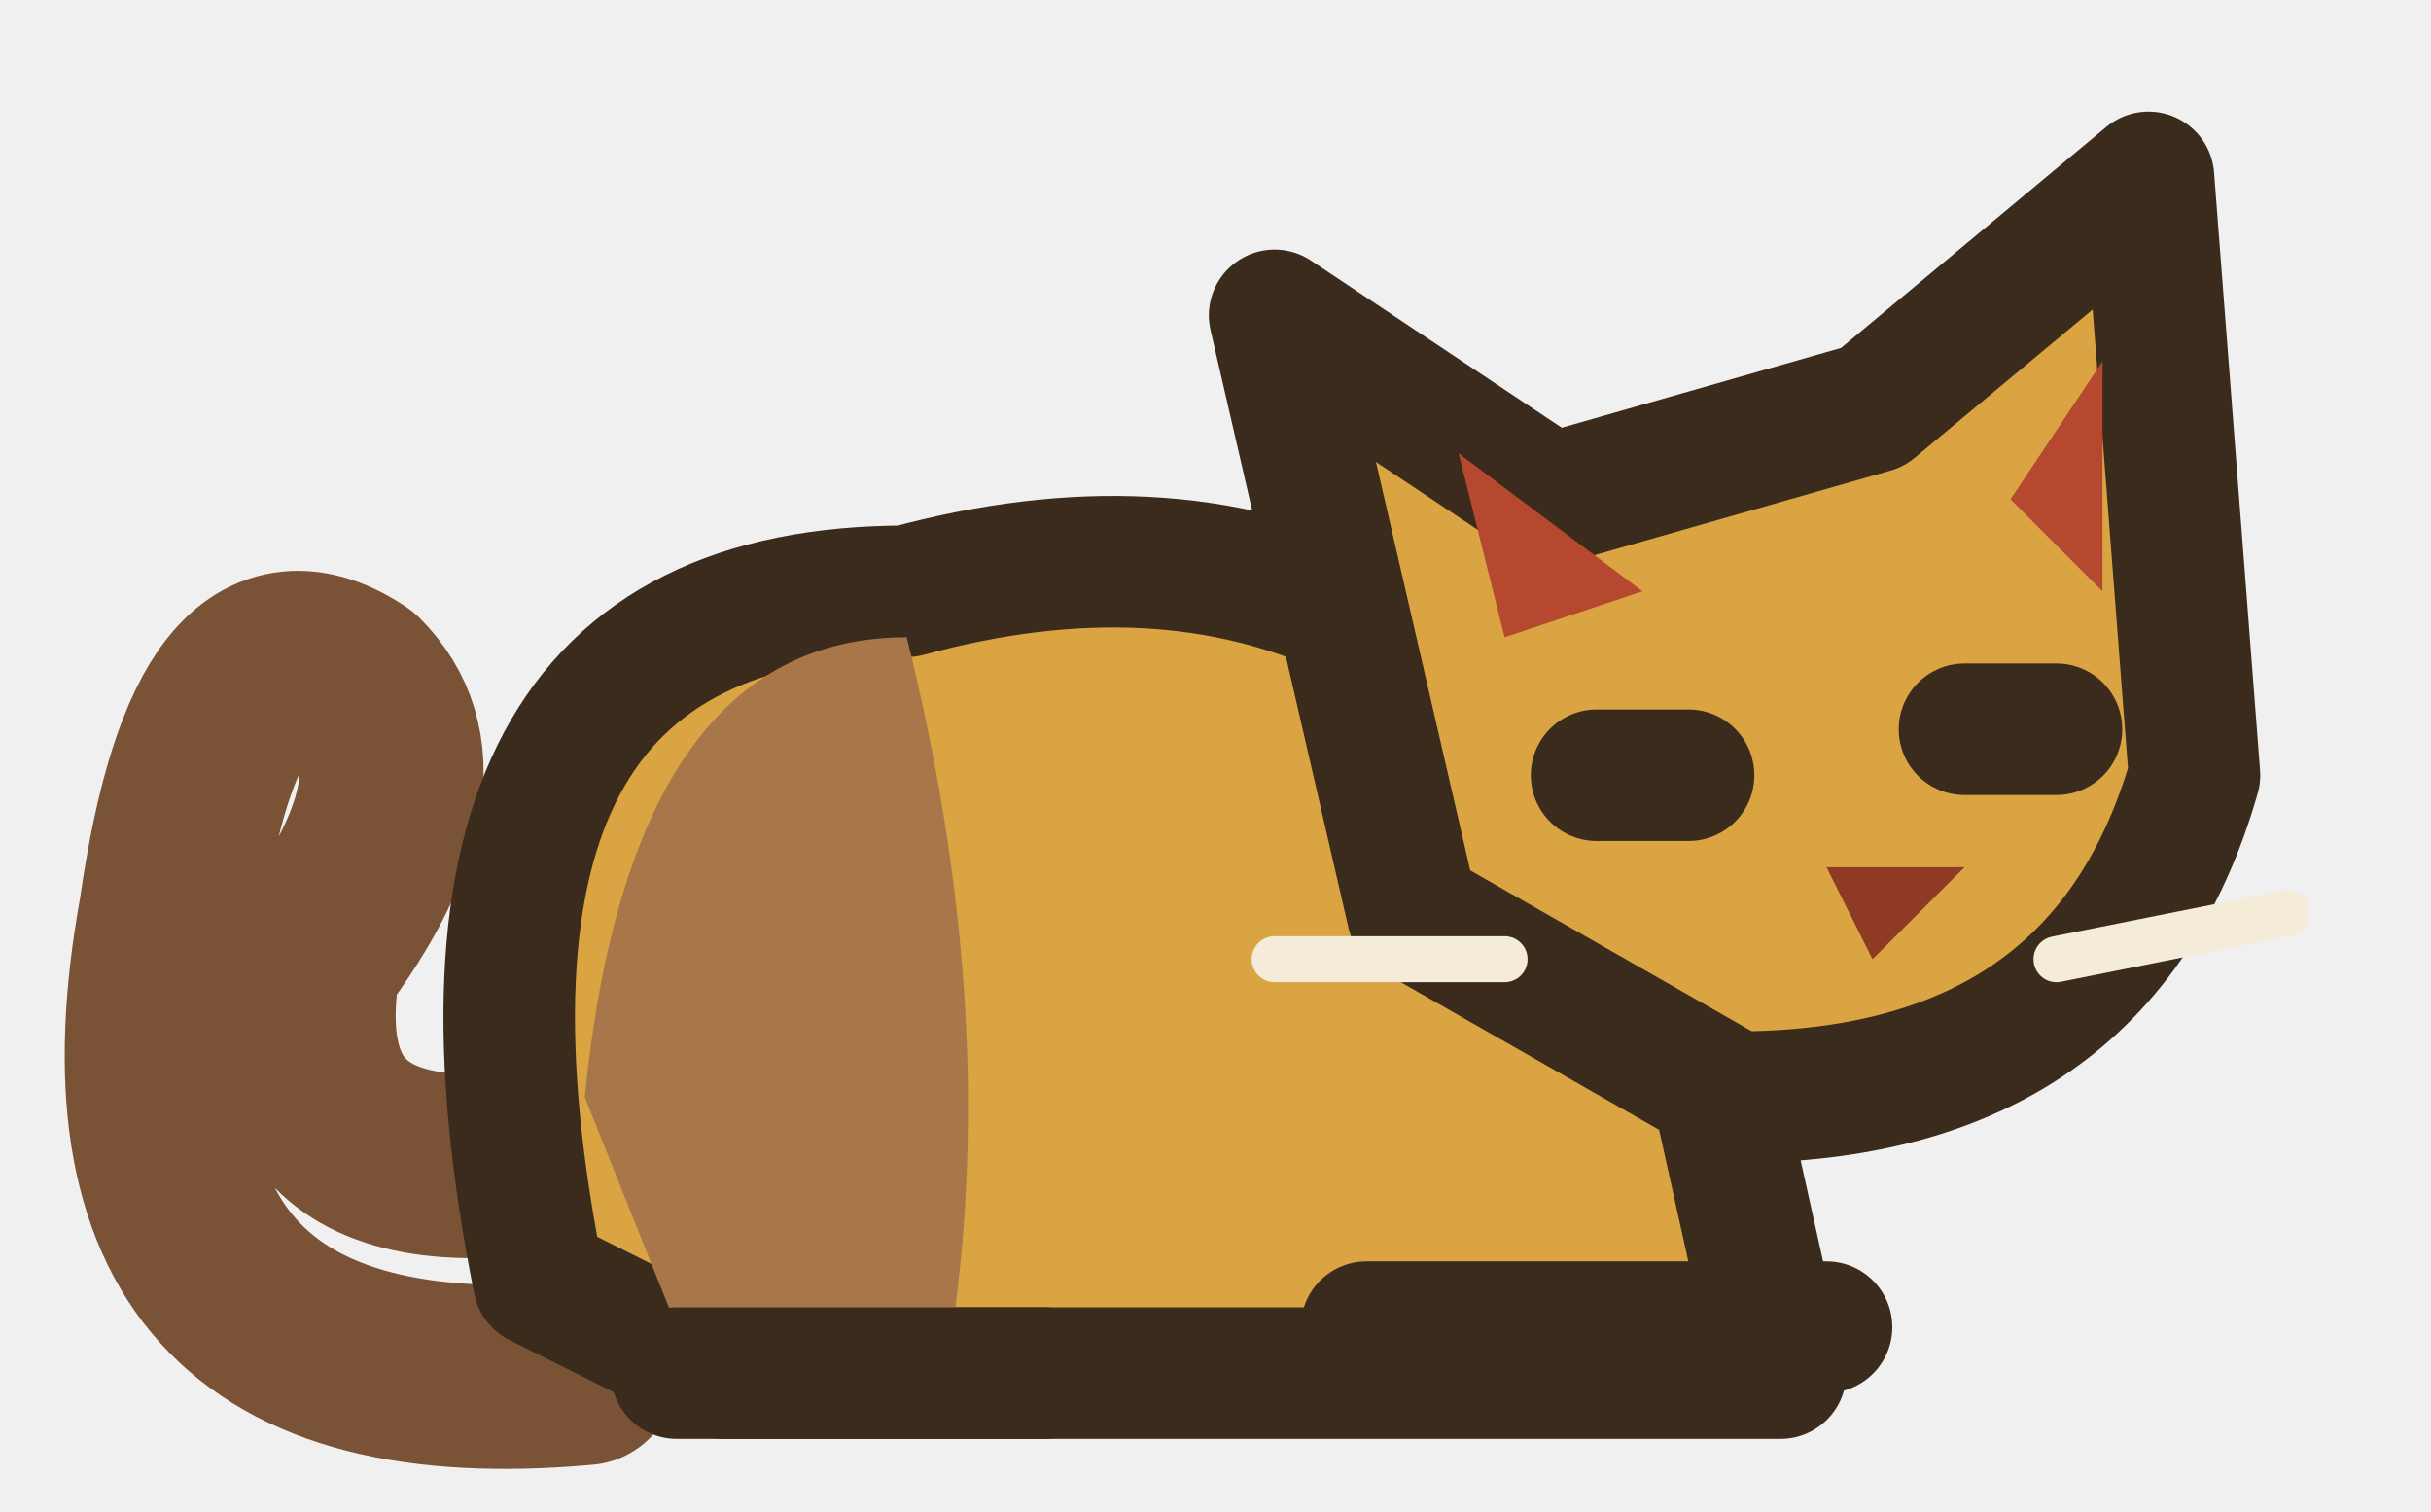
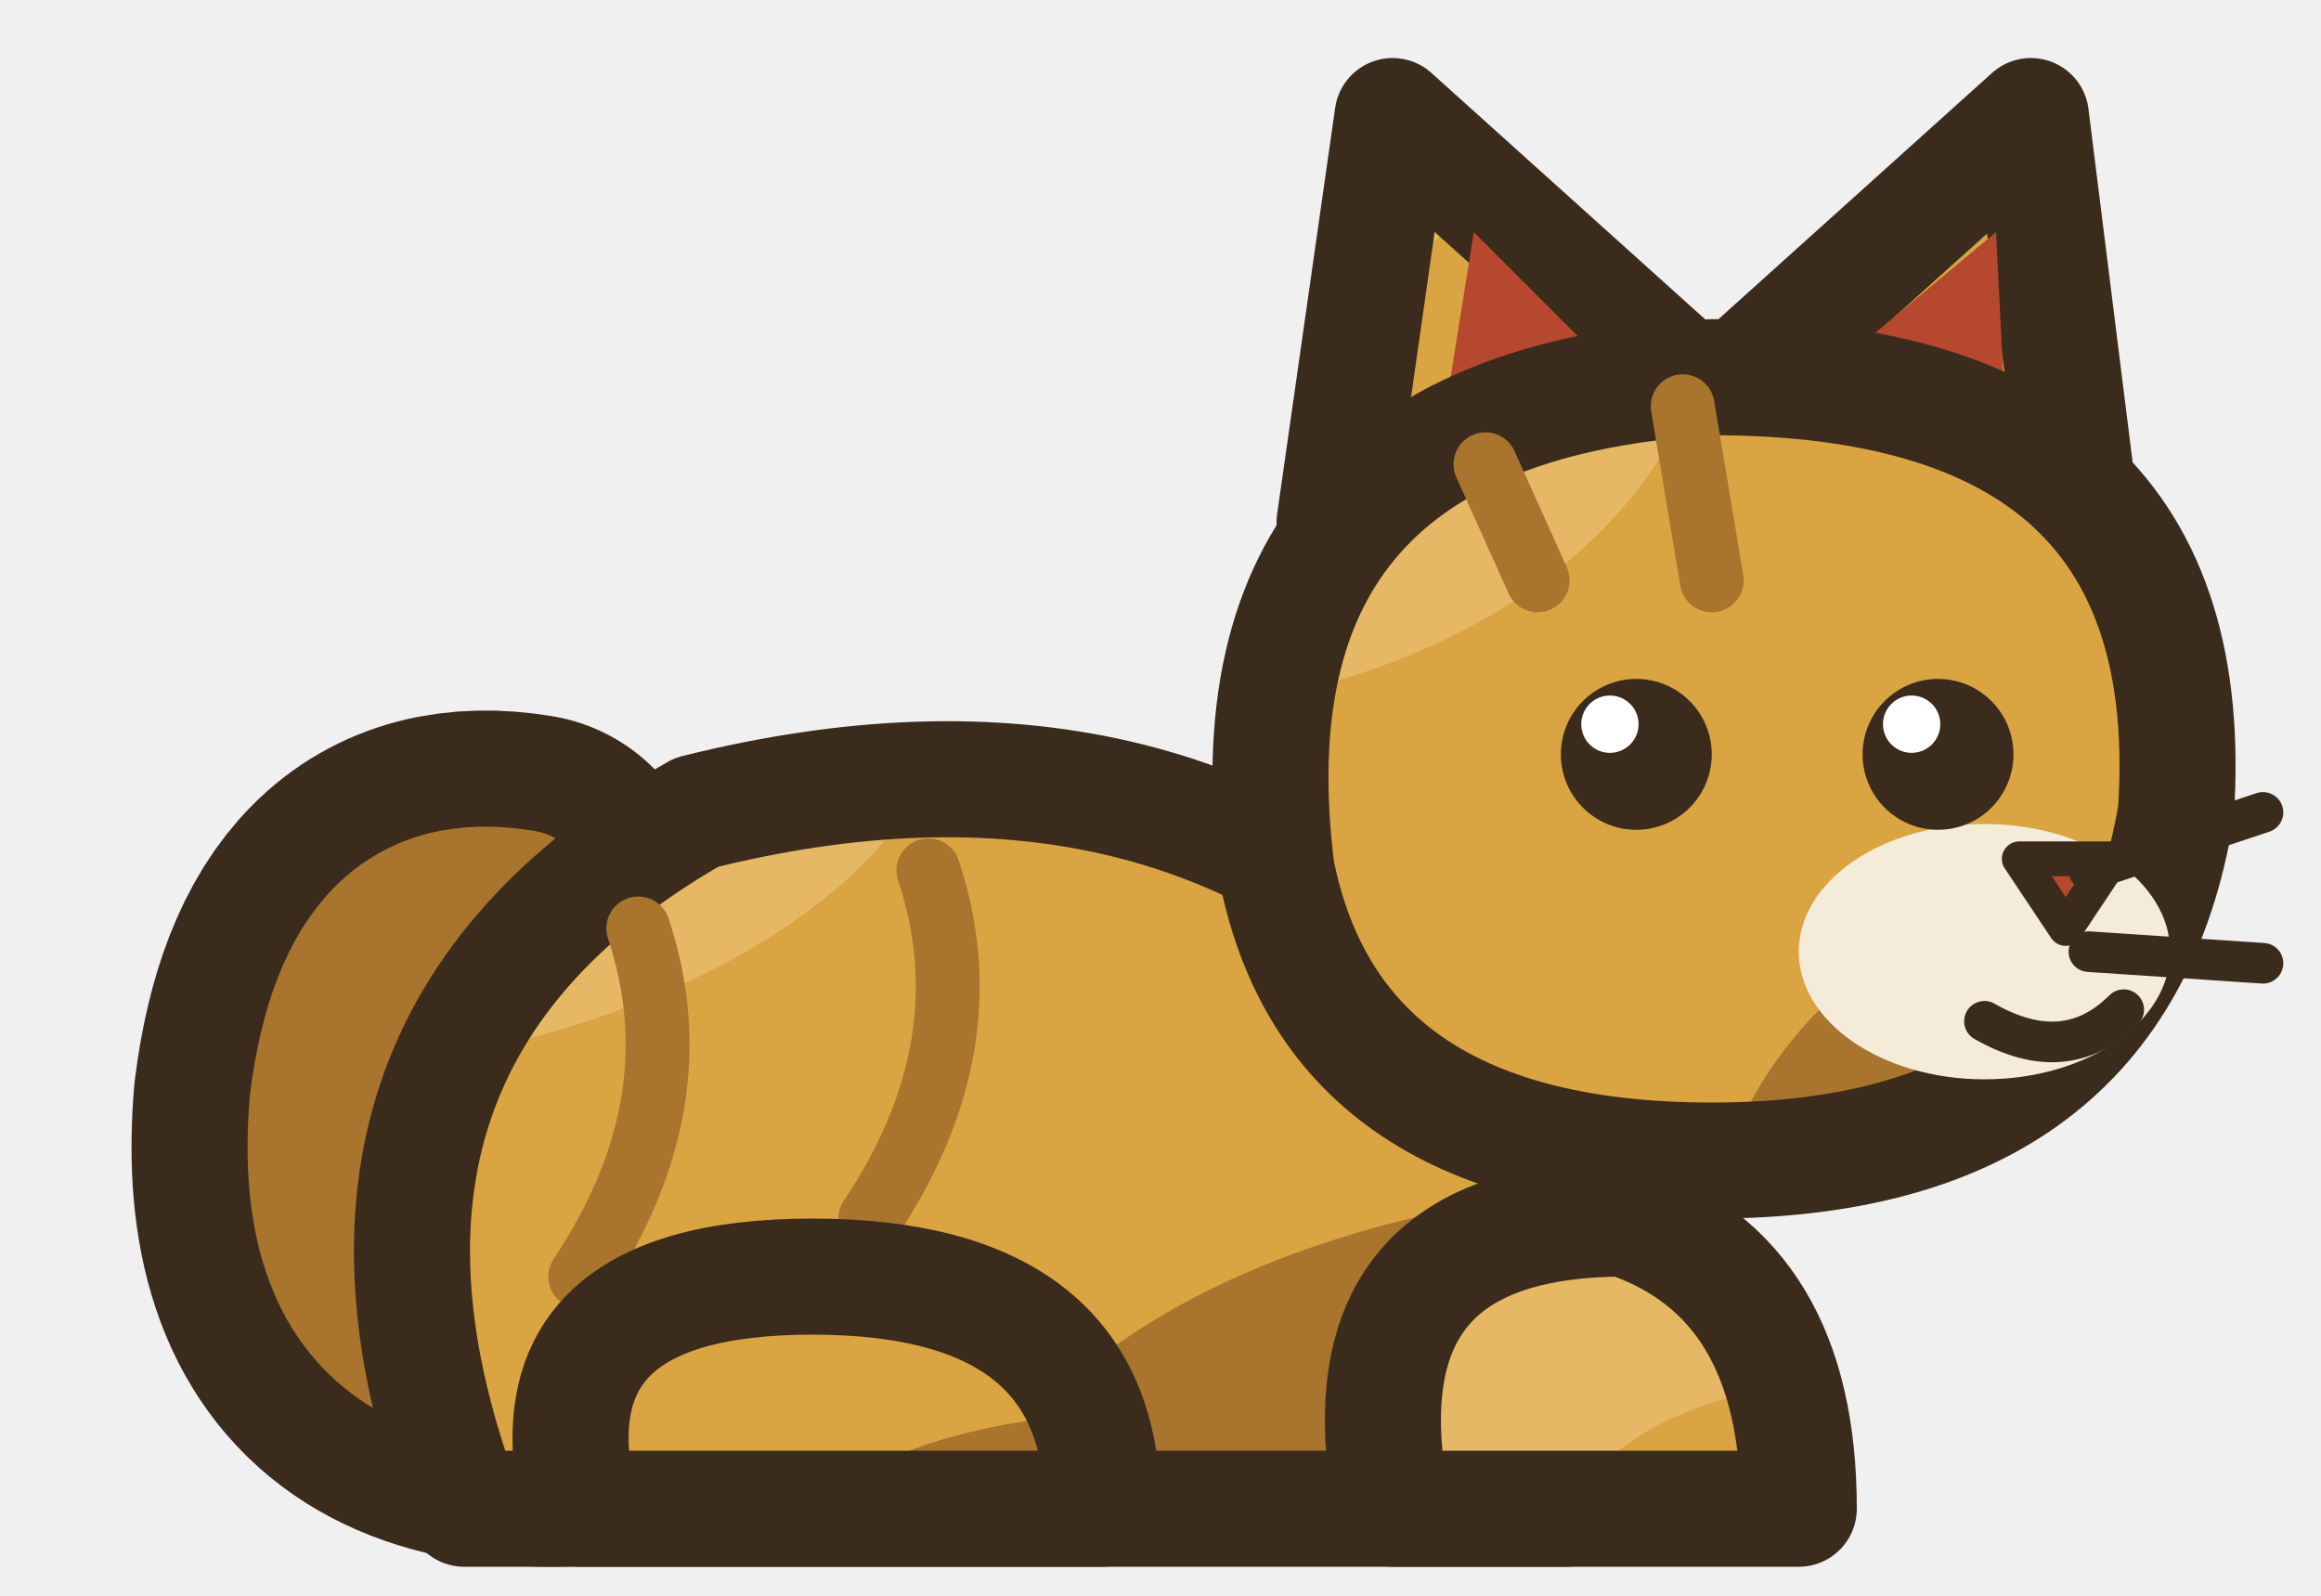
- <svg xmlns="http://www.w3.org/2000/svg" width="37" height="23" viewBox="-18 -23 37 23">
-   <g transform="scale(0.7)">
-     <g stroke="#3b2b1d" stroke-linecap="round" stroke-linejoin="round">
-       <path d="M-13 -3 Q-24 -2 -22 -13 Q-21 -20 -18 -18 Q-16 -16 -19 -12 Q-20 -6 -12 -8" fill="none" stroke="#7a5236" stroke-width="4" />
-       <path d="M-14 -5 Q-17 -20 -6 -20 Q5 -23 11 -12 L13 -3 H-10Z" fill="#d9a441" stroke-width="2.86" />
-       <path d="M-13 -9 Q-12 -19 -6 -19 Q-4 -11 -5 -4 H-11Z" fill="#a9764a" stroke="none" />
-       <path d="M5 -13 L2 -26 L8 -22 L15 -24 L21 -29 L22 -16 Q20 -9 12 -9Z" fill="#d9a441" stroke-width="2.86" />
-       <path d="M6 -23 L7 -19 L10 -20 M18 -22 L20 -25 L20 -20" fill="#b5482e" stroke="none" />
-       <path d="M4 -4 H14 M-11 -3 H-3" stroke="#3b2b1d" stroke-width="2.86" />
-       <path d="M9 -16 L11 -16 M17 -17 L19 -17" stroke="#3b2b1d" stroke-width="2.86" />
-       <path d="M14 -14 l1 2 l2 -2" fill="#8f3a24" stroke="none" />
-       <path d="M7 -12 H2 M19 -12 L24 -13" stroke="#f4ecd8" stroke-width="1" />
+ <svg xmlns="http://www.w3.org/2000/svg" width="40" height="27.5" viewBox="-20 -26 40 27.5">
+   <g stroke-linejoin="round" stroke-linecap="round">
+     <path d="M-8 -2.5 Q-15 -1 -14.5 -7 Q-14 -11 -11 -10.5" fill="none" stroke="#3b2b1d" stroke-width="6.4" />
+     <path d="M-8 -2.5 Q-15 -1 -14.5 -7 Q-14 -11 -11 -10.5" fill="none" stroke="#a8742e" stroke-width="2.4" />
+     <clipPath id="k0">
+       <path d="M-12 0 Q-15 -8 -8 -12 Q0 -14 5 -9 Q8 -5 7 0Z" />
+     </clipPath>
+     <path d="M-12 0 Q-15 -8 -8 -12 Q0 -14 5 -9 Q8 -5 7 0Z" fill="#d9a441" />
+     <g clip-path="url(#k0)" stroke="none">
+       <ellipse cx="-16.5" cy="-14.6" rx="13.0" ry="7.2" fill="#e6b866" />
+       <ellipse cx="9.5" cy="1.6" rx="13.0" ry="7.2" fill="#a8742e" />
    </g>
+     <path d="M-12 0 Q-15 -8 -8 -12 Q0 -14 5 -9 Q8 -5 7 0Z" fill="none" stroke="#3b2b1d" stroke-width="2" />
+     <path d="M-9 -10 Q-8 -7 -10 -4 M-4 -11 Q-3 -8 -5 -5" fill="none" stroke="#a8742e" stroke-width="1.1" />
+     <clipPath id="k1">
+       <path d="M-10 0 Q-11 -4 -6 -4 Q-1 -4 -1 0Z" />
+     </clipPath>
+     <path d="M-10 0 Q-11 -4 -6 -4 Q-1 -4 -1 0Z" fill="#d9a441" />
+     <g clip-path="url(#k1)" stroke="none">
+       <ellipse cx="-12.2" cy="-4.5" rx="6.2" ry="2.2" fill="#e6b866" />
+       <ellipse cx="0.2" cy="0.5" rx="6.2" ry="2.2" fill="#a8742e" />
+     </g>
+     <path d="M-10 0 Q-11 -4 -6 -4 Q-1 -4 -1 0Z" fill="none" stroke="#3b2b1d" stroke-width="2" />
+     <clipPath id="k2">
+       <path d="M4 0 Q3 -5 8 -5 Q11 -4 11 0Z" />
+     </clipPath>
+     <path d="M4 0 Q3 -5 8 -5 Q11 -4 11 0Z" fill="#e6b866" />
+     <g clip-path="url(#k2)" stroke="none">
+       <ellipse cx="2.0" cy="-5.6" rx="5.0" ry="2.8" fill="#f4ecd8" />
+       <ellipse cx="12.0" cy="0.6" rx="5.0" ry="2.8" fill="#d9a441" />
+     </g>
+     <path d="M4 0 Q3 -5 8 -5 Q11 -4 11 0Z" fill="none" stroke="#3b2b1d" stroke-width="2" />
+     <clipPath id="k3">
+       <path d="M3 -17 L4 -24 L9 -19.5Z" />
+     </clipPath>
+     <path d="M3 -17 L4 -24 L9 -19.5Z" fill="#d9a441" />
+     <g clip-path="url(#k3)" stroke="none">
+       <ellipse cx="2.3" cy="-24.8" rx="3.7" ry="3.9" fill="#e6b866" />
+       <ellipse cx="9.7" cy="-16.2" rx="3.7" ry="3.9" fill="#a8742e" />
+     </g>
+     <path d="M3 -17 L4 -24 L9 -19.5Z" fill="none" stroke="#3b2b1d" stroke-width="2" />
+     <clipPath id="k4">
+       <path d="M10 -19.5 L15 -24 L16 -16Z" />
+     </clipPath>
+     <path d="M10 -19.5 L15 -24 L16 -16Z" fill="#d9a441" />
+     <g clip-path="url(#k4)" stroke="none">
+       <ellipse cx="9.3" cy="-25.0" rx="3.7" ry="4.4" fill="#e6b866" />
+       <ellipse cx="16.7" cy="-15.0" rx="3.7" ry="4.4" fill="#a8742e" />
+     </g>
+     <path d="M10 -19.5 L15 -24 L16 -16Z" fill="none" stroke="#3b2b1d" stroke-width="2" />
+     <path d="M5 -19.5 L5.4 -22 L7.4 -20Z M12 -20 L14.4 -22 L14.6 -18Z" fill="#b5482e" />
+     <clipPath id="k5">
+       <path d="M2 -11 Q1 -19 9.5 -19.5 Q18 -19.5 17.5 -12 Q16.5 -6 9.5 -6 Q3 -6 2 -11Z" />
+     </clipPath>
+     <path d="M2 -11 Q1 -19 9.5 -19.5 Q18 -19.5 17.5 -12 Q16.5 -6 9.5 -6 Q3 -6 2 -11Z" fill="#d9a441" />
+     <g clip-path="url(#k5)" stroke="none">
+       <ellipse cx="-1.0" cy="-21.1" rx="10.5" ry="7.4" fill="#e6b866" />
+       <ellipse cx="20.0" cy="-4.4" rx="10.5" ry="7.4" fill="#a8742e" />
+     </g>
+     <path d="M2 -11 Q1 -19 9.5 -19.5 Q18 -19.5 17.5 -12 Q16.5 -6 9.5 -6 Q3 -6 2 -11Z" fill="none" stroke="#3b2b1d" stroke-width="2" />
+     <path d="M9 -19 L9.5 -16 M5.6 -18 L6.5 -16" fill="none" stroke="#a8742e" stroke-width="1.1" />
+     <ellipse cx="14.2" cy="-9.6" rx="3.2" ry="2.2" fill="#f4ecd8" />
+     <circle cx="8.2" cy="-13" r="1.3" fill="#3b2b1d" />
+     <circle cx="7.745" cy="-13.52" r="0.494" fill="#fff" />
+     <circle cx="13.4" cy="-13" r="1.3" fill="#3b2b1d" />
+     <circle cx="12.945" cy="-13.52" r="0.494" fill="#fff" />
+     <path d="M14.8 -11.2 L16.4 -11.2 L15.6 -10Z" fill="#b5482e" stroke="#3b2b1d" stroke-width=".6" />
+     <path d="M14.2 -8.4 Q15.6 -7.6 16.6 -8.6 M16 -11 L19 -12 M16 -9.6 L19 -9.4" fill="none" stroke="#3b2b1d" stroke-width=".7" />
  </g>
</svg>
